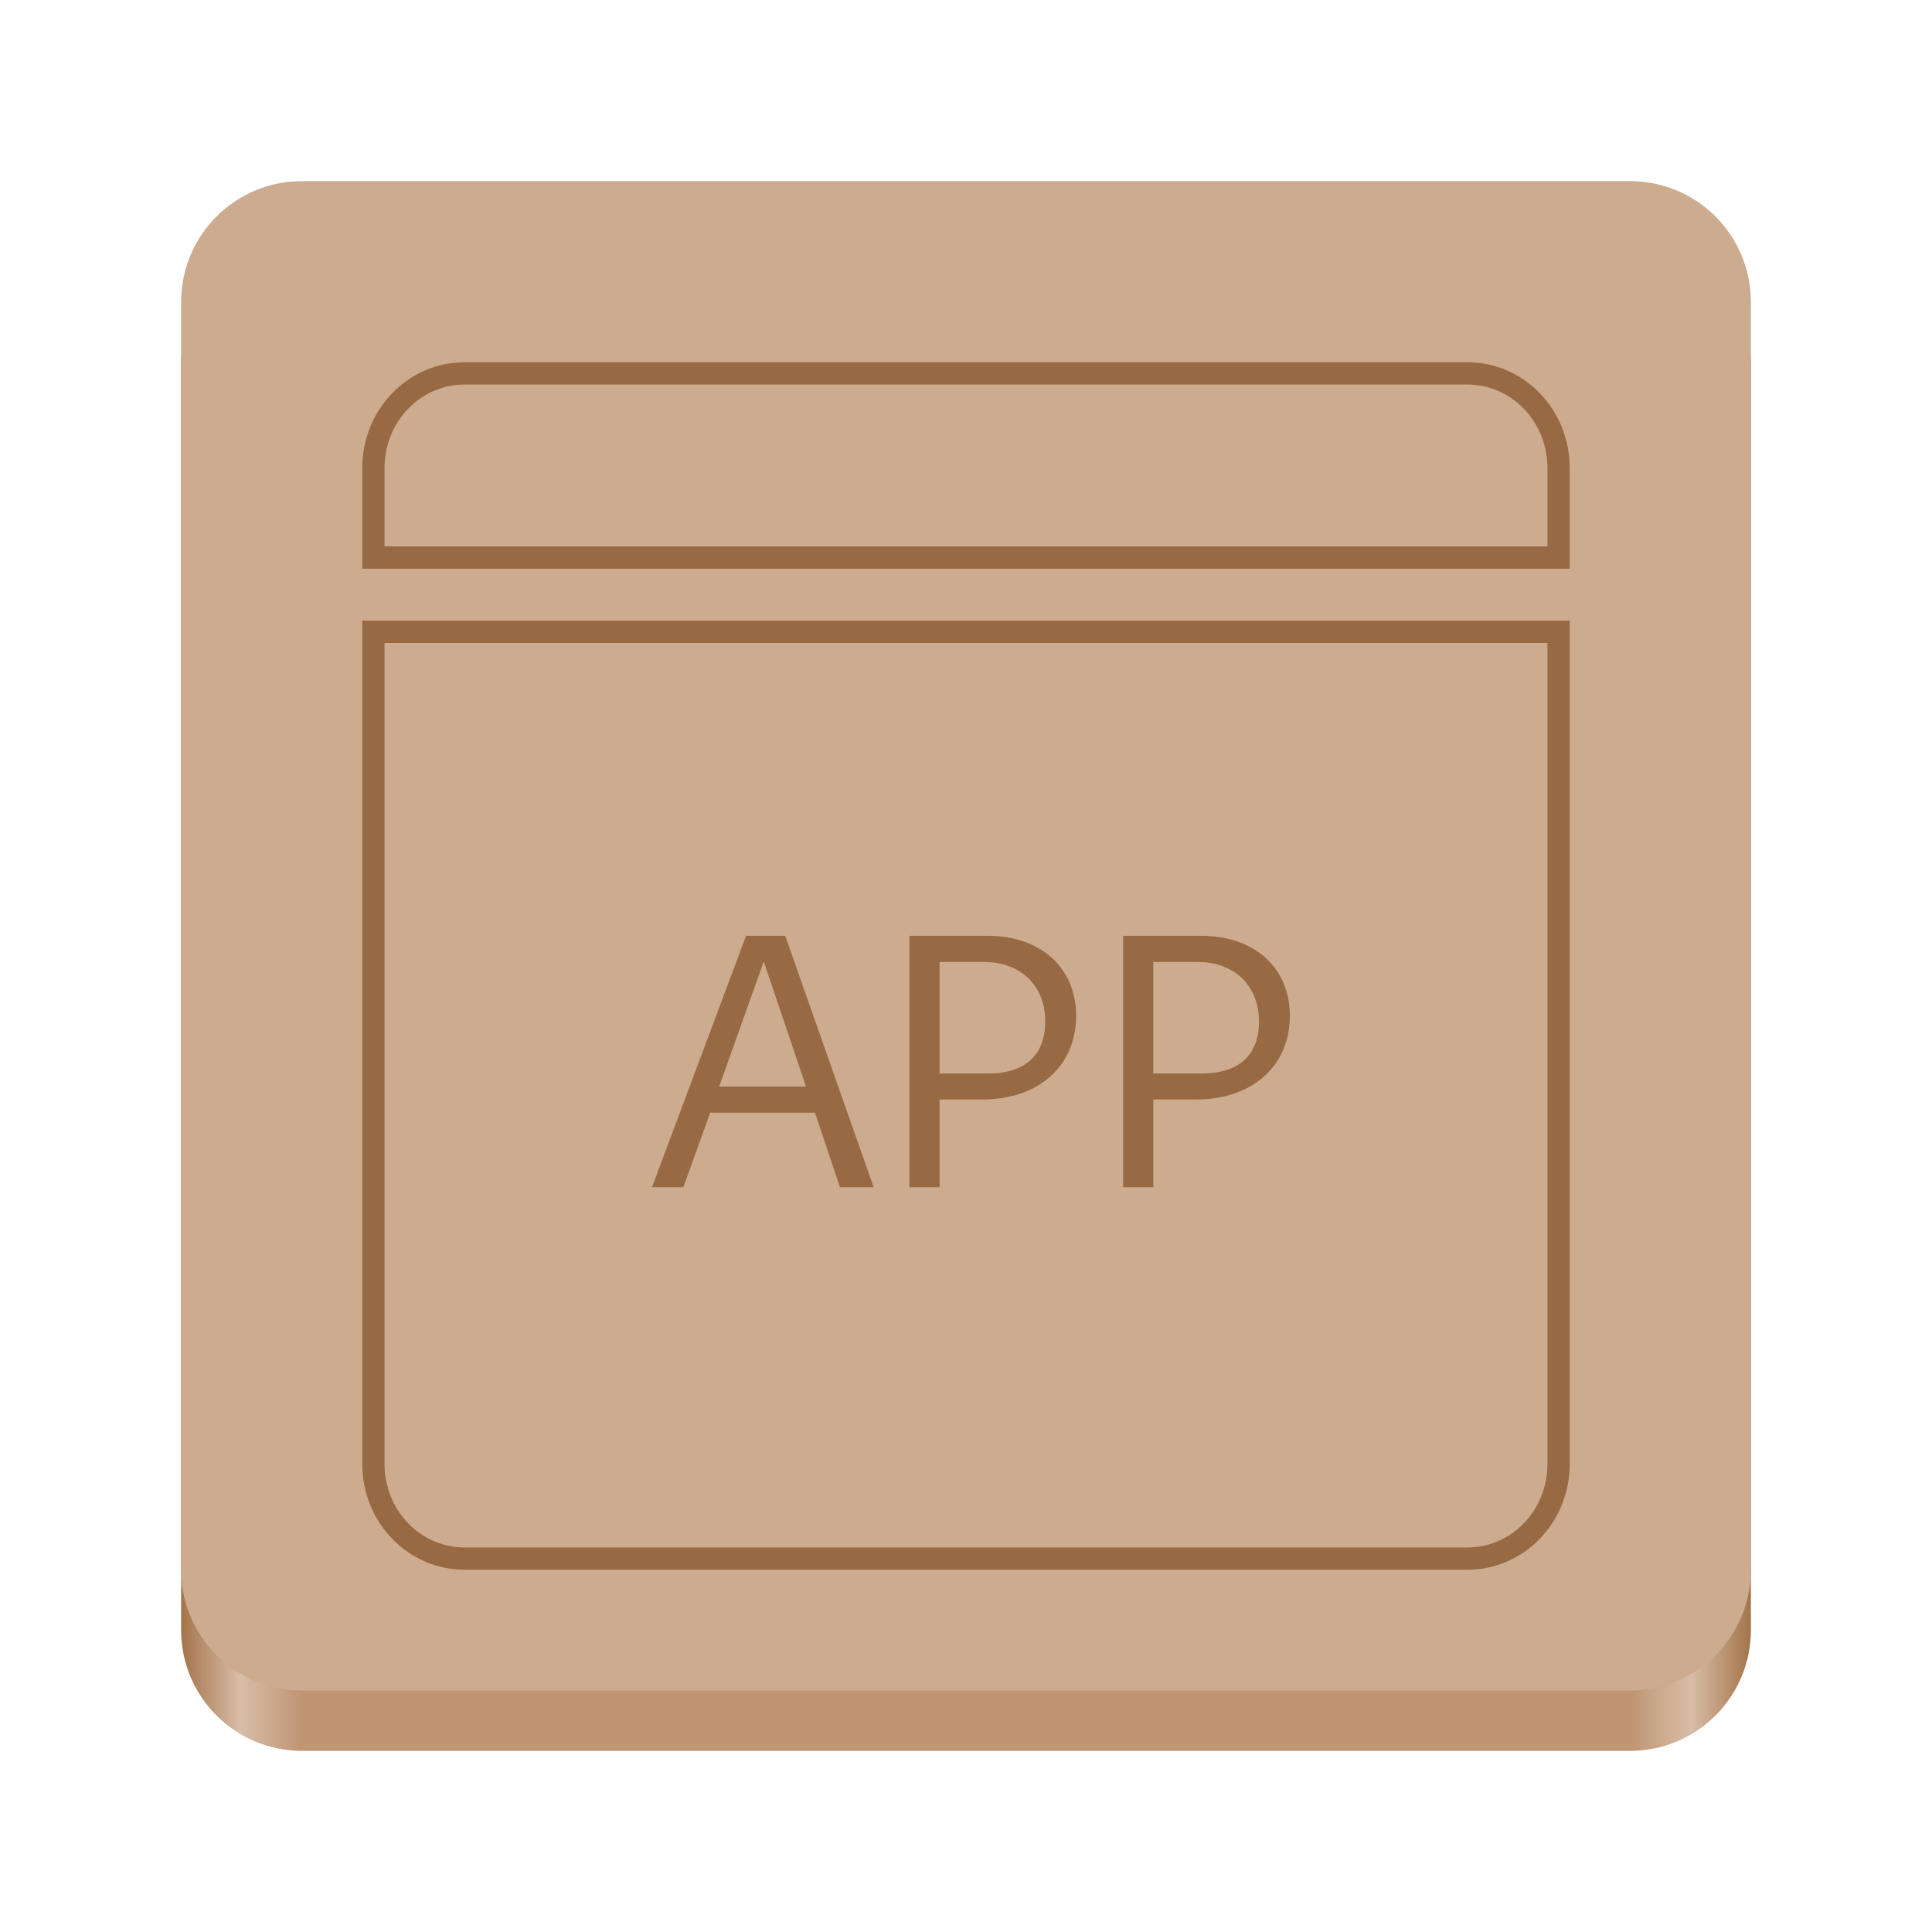
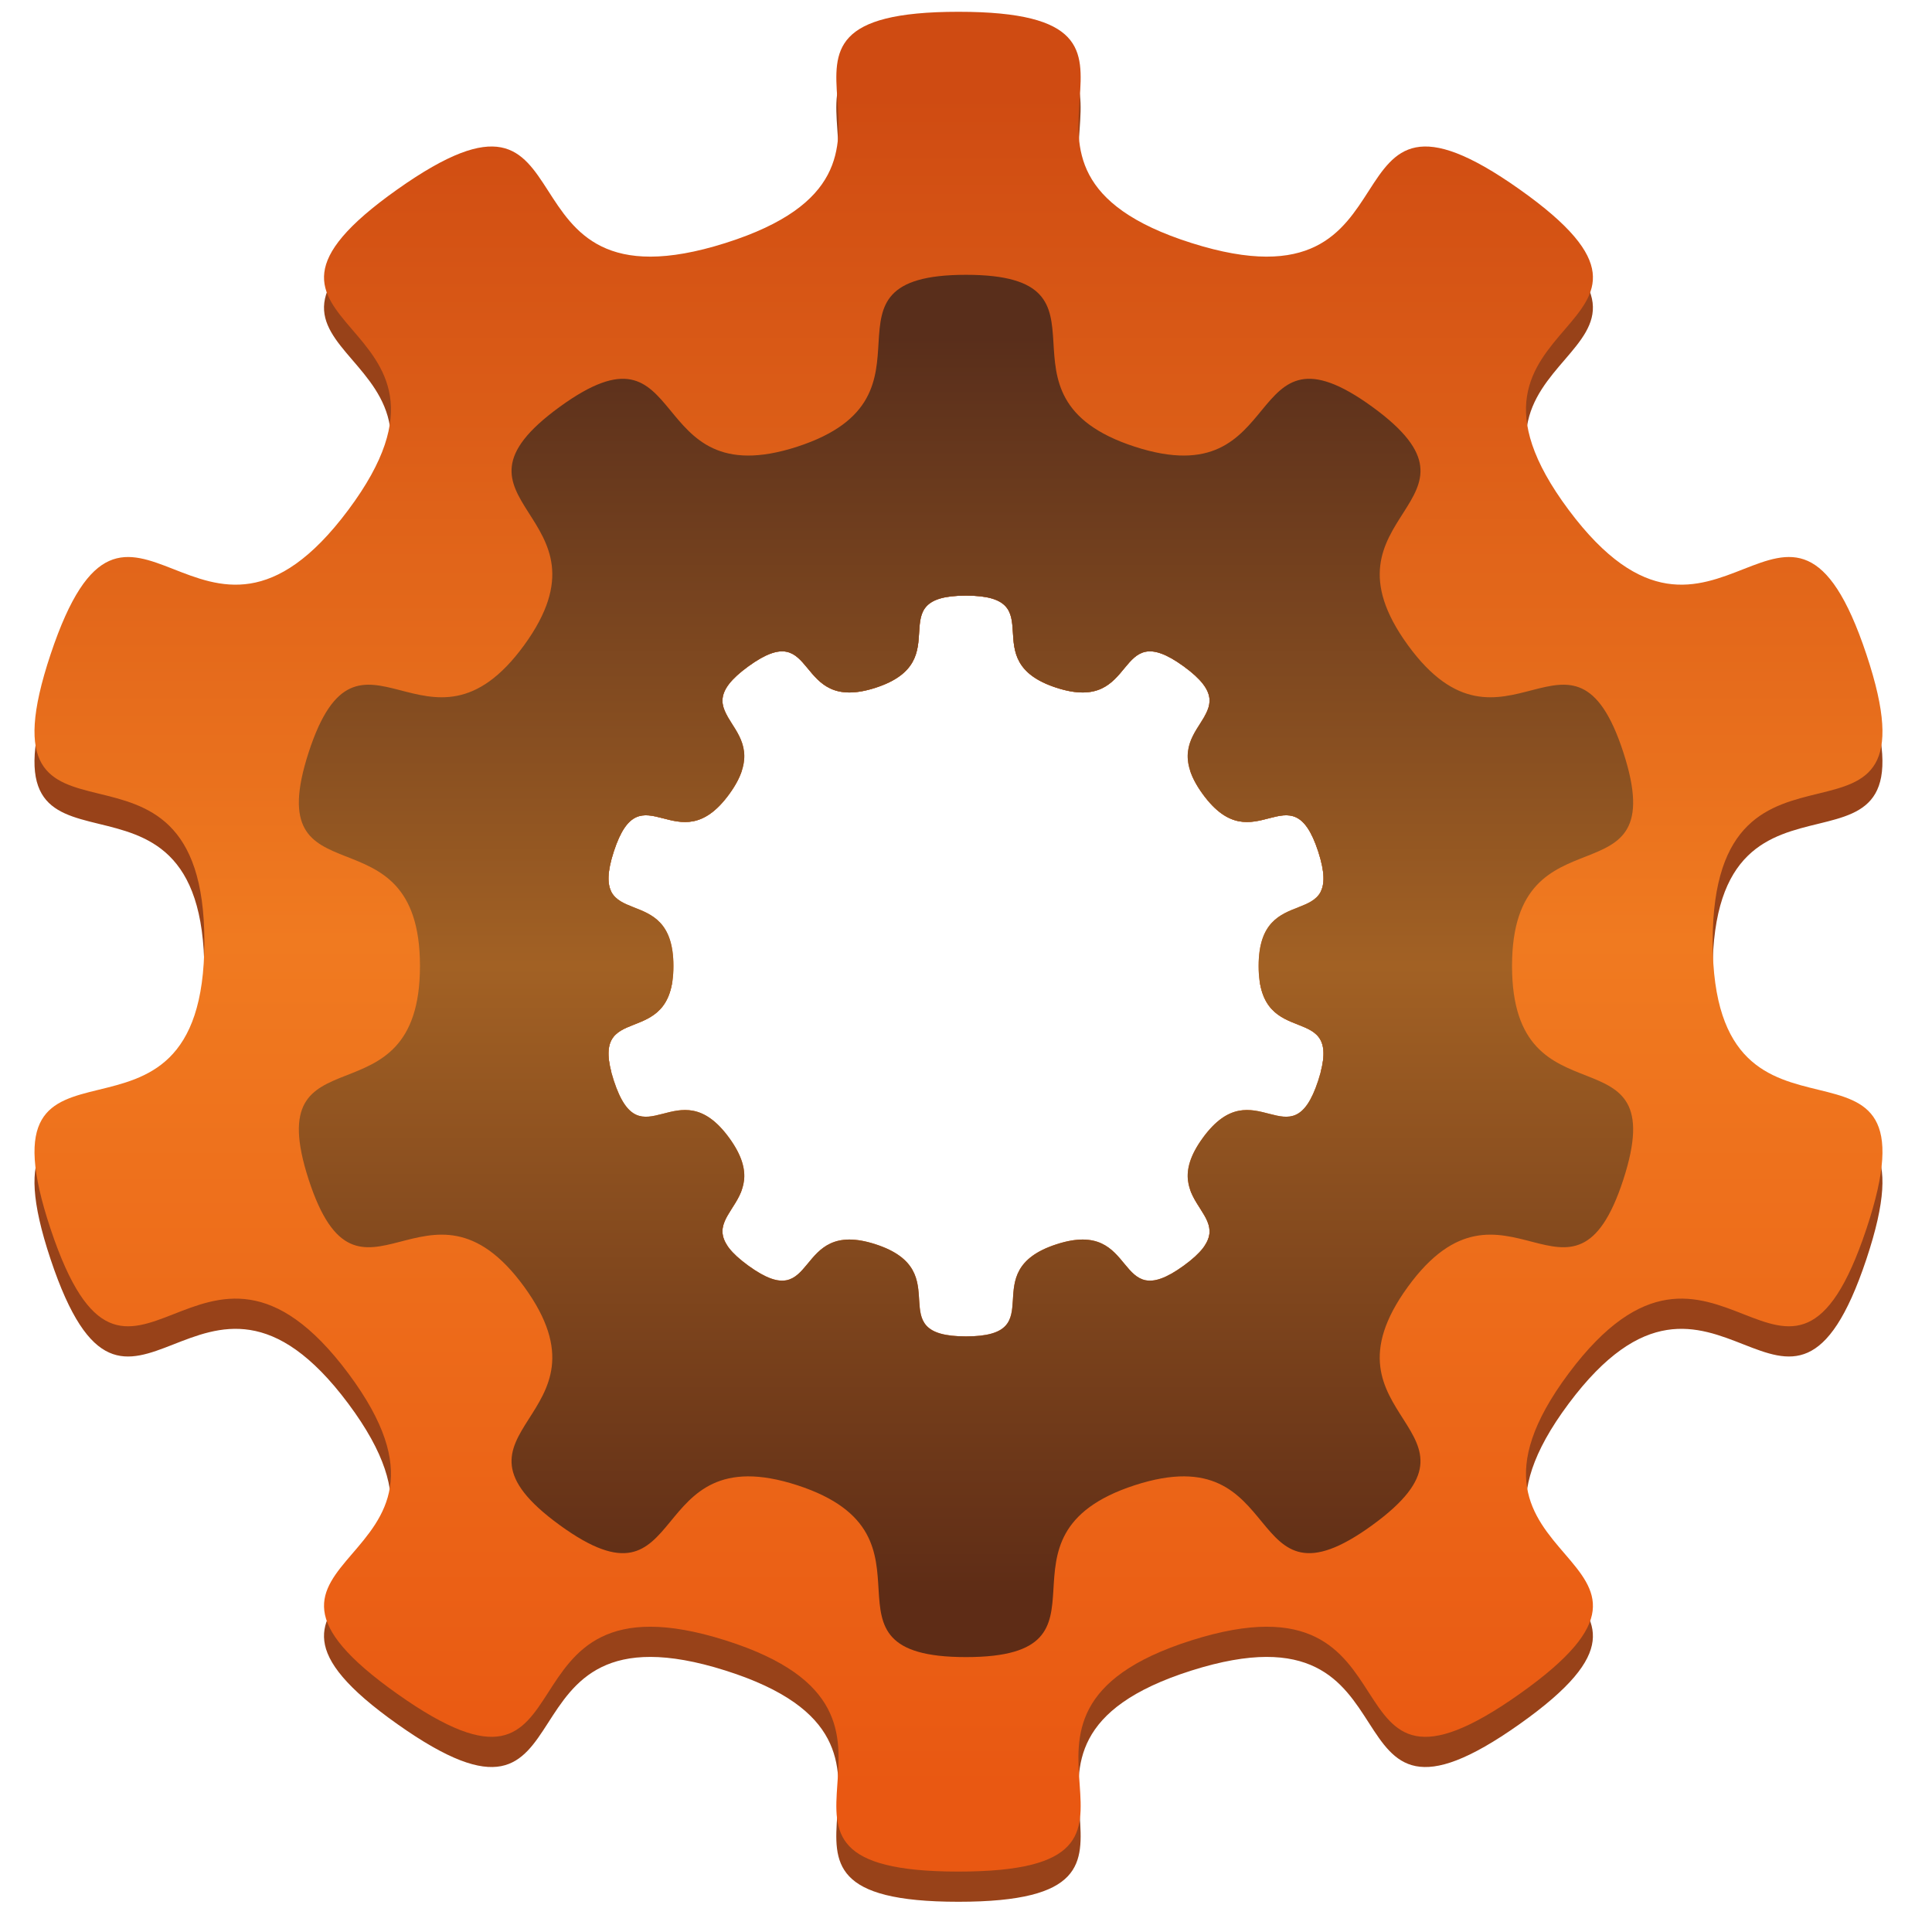
<svg xmlns="http://www.w3.org/2000/svg" height="128px" viewBox="0 0 128 128" width="128px">
-   <linearGradient id="a" gradientTransform="matrix(0.232143 0 0 0.328947 -8.566925 263.827)" gradientUnits="userSpaceOnUse" x1="88.596" x2="536.596" y1="-449.394" y2="-449.394">
-     <stop offset="0" stop-color="#a4744b" />
-     <stop offset="0.038" stop-color="#d8bda7" />
-     <stop offset="0.077" stop-color="#bf9573" />
-     <stop offset="0.923" stop-color="#bf9573" />
-     <stop offset="0.962" stop-color="#d8bda7" />
-     <stop offset="1" stop-color="#a4744b" />
+   <clipPath id="a">
+     <path d="m 2 2 h 123 v 124 h -123 z m 0 0" />
+   </clipPath>
+   <clipPath id="b">
+     <path d="m 63.5 0.781 c -16.75 0 -4.023 -5.043 -19.953 0 s -3.668 2.176 -17.219 11.766 c -13.555 9.59 -7.988 2.746 -17.832 15.949 c -9.848 13.199 0.031 -0.664 -5.145 14.855 c -5.18 15.52 -10.254 2.723 -10.254 19.039 s -5.176 4.176 0 19.691 c 5.176 15.52 -2.941 9.938 6.902 23.137 s -0.094 6.676 13.457 16.27 c 13.551 9.59 16.867 1.469 32.797 6.512 c 15.93 5.043 14.266 8 31.016 8 s 20.051 -10.957 35.98 -16 s 1.199 -6.078 14.75 -15.668 c 13.551 -9.59 -4.352 -3.066 5.492 -16.27 c 9.844 -13.199 -5.762 1.207 -0.586 -14.309 c 5.176 -15.52 1.328 0.438 1.328 -15.879 s -5.406 0.996 -10.582 -14.523 c -5.176 -15.52 10.191 -8.105 0.348 -21.309 c -9.848 -13.199 -9.773 0.094 -23.324 -9.496 s -1.062 -6.723 -16.996 -11.766 c -15.93 -5.043 -3.426 0 -20.18 0 z m 0.5 38.68 c 5.816 0 0.461 4.309 5.992 6.105 c 5.527 1.793 3.727 -4.836 8.434 -1.418 c 4.703 3.418 -2.16 3.754 1.258 8.461 c 3.418 4.703 5.855 -1.723 7.652 3.809 c 1.797 5.531 -3.949 1.766 -3.949 7.582 s 5.746 2.055 3.949 7.586 c -1.797 5.527 -4.234 -0.895 -7.652 3.809 c -3.418 4.703 3.445 5.039 -1.258 8.457 c -4.707 3.418 -2.906 -3.211 -8.434 -1.414 c -5.531 1.797 -0.176 6.102 -5.992 6.102 s -0.461 -4.305 -5.988 -6.102 c -5.531 -1.797 -3.73 4.832 -8.434 1.414 c -4.707 -3.418 2.156 -3.754 -1.262 -8.457 c -3.418 -4.703 -5.855 1.719 -7.652 -3.809 c -1.797 -5.531 3.949 -1.77 3.949 -7.586 s -5.746 -2.051 -3.949 -7.582 c 1.797 -5.531 4.234 0.895 7.652 -3.809 c 3.418 -4.707 -3.445 -5.043 1.262 -8.461 c 4.703 -3.418 2.902 3.211 8.434 1.418 c 5.527 -1.797 0.172 -6.105 5.988 -6.105 z m 0 0" />
+   </clipPath>
+   <linearGradient id="c" gradientTransform="matrix(1.578048 0 0 1.537195 721.7244 -220.2108)" gradientUnits="userSpaceOnUse" x1="-417.112" x2="-417.112" y1="147.352" y2="220.332">
+     <stop offset="0" stop-color="#cf4b12" />
+     <stop offset="0.5" stop-color="#f07a20" />
+     <stop offset="1" stop-color="#e95812" />
  </linearGradient>
-   <path d="m 20 16 h 88 c 4.418 0 8 3.582 8 8 v 84 c 0 4.418 -3.582 8 -8 8 h -88 c -4.418 0 -8 -3.582 -8 -8 v -84 c 0 -4.418 3.582 -8 8 -8 z m 0 0" fill="url(#a)" />
-   <path d="m 20 12 h 88 c 4.418 0 8 3.582 8 8 v 84 c 0 4.418 -3.582 8 -8 8 h -88 c -4.418 0 -8 -3.582 -8 -8 v -84 c 0 -4.418 3.582 -8 8 -8 z m 0 0" fill="#cdab8f" />
-   <path d="m 30.781 24.738 c -3.348 0 -6.043 2.801 -6.043 6.281 v 5.922 h 78.523 v -5.922 c 0 -3.48 -2.695 -6.281 -6.043 -6.281 z m -6.043 17.121 v 55.121 c 0 3.48 2.695 6.281 6.043 6.281 h 66.438 c 3.348 0 6.043 -2.801 6.043 -6.281 v -55.121 z m 0 0" fill="none" stroke="#986a44" stroke-width="1.476" />
-   <path d="m 43.195 78.656 h 2.078 l 1.781 -4.938 h 6.938 l 1.656 4.938 h 2.234 l -5.859 -16.656 h -2.594 z m 4.453 -6.672 l 2.953 -8.281 l 2.797 8.281 z m 12.602 6.672 h 2 v -5.812 h 2.828 c 3.719 0 6.219 -2.203 6.219 -5.547 c 0 -3.188 -2.359 -5.297 -5.859 -5.297 h -5.188 z m 2 -7.531 v -7.391 h 2.953 c 2.422 0 4.047 1.578 4.047 3.938 c 0 2.25 -1.344 3.453 -3.812 3.453 z m 12.16 7.531 h 2 v -5.812 h 2.828 c 3.719 0 6.219 -2.203 6.219 -5.547 c 0 -3.188 -2.359 -5.297 -5.859 -5.297 h -5.188 z m 2 -7.531 v -7.391 h 2.953 c 2.422 0 4.047 1.578 4.047 3.938 c 0 2.25 -1.344 3.453 -3.812 3.453 z m -33.387 -16.062" fill="#986a44" />
+   <linearGradient id="d" gradientUnits="userSpaceOnUse" x1="64" x2="64" y1="22.309" y2="105.691">
+     <stop offset="0" stop-color="#592e1b" />
+     <stop offset="0.5" stop-color="#a26124" />
+     <stop offset="1" stop-color="#5e2c16" />
+   </linearGradient>
+   <g clip-path="url(#a)">
+     <g clip-path="url(#b)">
+       <path d="m 63.5 2.781 c -16.75 0 0.492 10.277 -15.438 15.32 c -15.934 5.043 -8.184 -13.145 -21.734 -3.555 c -13.555 9.59 6.594 8.035 -3.25 21.234 s -14.551 -5.949 -19.727 9.57 c -5.18 15.52 10.188 2.723 10.188 19.039 s -15.367 3.52 -10.188 19.039 c 5.176 15.516 9.883 -3.633 19.727 9.57 c 9.844 13.199 -10.305 11.641 3.25 21.23 c 13.551 9.594 5.801 -8.594 21.734 -3.551 c 15.93 5.043 -1.312 15.32 15.438 15.32 c 16.754 0 -0.488 -10.277 15.441 -15.32 c 15.93 -5.043 8.184 13.145 21.734 3.551 c 13.551 -9.59 -6.598 -8.031 3.25 -21.23 c 9.844 -13.203 14.551 5.945 19.727 -9.57 c 5.176 -15.52 -10.188 -2.723 -10.188 -19.039 s 15.363 -3.52 10.188 -19.039 c -5.176 -15.52 -9.883 3.629 -19.727 -9.57 c -9.848 -13.199 10.301 -11.645 -3.25 -21.234 s -5.805 8.598 -21.734 3.555 c -15.93 -5.043 1.312 -15.32 -15.441 -15.32 z m 0.5 38.68 c 5.816 0 0.461 4.309 5.992 6.105 c 5.527 1.793 3.727 -4.836 8.434 -1.418 c 4.703 3.418 -2.16 3.754 1.258 8.461 c 3.418 4.703 5.855 -1.723 7.652 3.809 c 1.797 5.531 -3.949 1.766 -3.949 7.582 s 5.746 2.055 3.949 7.586 c -1.797 5.527 -4.234 -0.895 -7.652 3.809 c -3.418 4.703 3.445 5.039 -1.258 8.457 c -4.707 3.418 -2.906 -3.211 -8.434 -1.414 c -5.531 1.797 -0.176 6.102 -5.992 6.102 s -0.461 -4.305 -5.988 -6.102 c -5.531 -1.797 -3.73 4.832 -8.434 1.414 c -4.707 -3.418 2.156 -3.754 -1.262 -8.457 c -3.418 -4.703 -5.855 1.719 -7.652 -3.809 c -1.797 -5.531 3.949 -1.77 3.949 -7.586 s -5.746 -2.051 -3.949 -7.582 c 1.797 -5.531 4.234 0.895 7.652 -3.809 c 3.418 -4.707 -3.445 -5.043 1.262 -8.461 c 4.703 -3.418 2.902 3.211 8.434 1.418 c 5.527 -1.797 0.172 -6.105 5.988 -6.105 z m 0 0" fill="#984219" />
+     </g>
+   </g>
+   <path d="m 63.504 0.781 c -16.75 0 0.488 10.277 -15.441 15.32 c -15.934 5.043 -8.184 -13.145 -21.734 -3.555 c -13.555 9.59 6.594 8.035 -3.25 21.234 s -14.551 -5.949 -19.727 9.57 c -5.18 15.52 10.188 2.723 10.188 19.039 s -15.367 3.52 -10.188 19.035 c 5.176 15.52 9.883 -3.629 19.727 9.57 c 9.844 13.203 -10.305 11.645 3.25 21.234 c 13.551 9.594 5.801 -8.594 21.734 -3.551 c 15.93 5.043 -1.309 15.32 15.441 15.32 s -0.492 -10.277 15.438 -15.32 c 15.93 -5.043 8.184 13.145 21.734 3.551 c 13.551 -9.59 -6.598 -8.031 3.25 -21.234 c 9.844 -13.199 14.551 5.949 19.727 -9.57 c 5.176 -15.516 -10.184 -2.719 -10.184 -19.035 s 15.359 -3.52 10.184 -19.039 c -5.176 -15.52 -9.883 3.629 -19.727 -9.57 c -9.848 -13.199 10.301 -11.645 -3.25 -21.234 s -5.805 8.598 -21.734 3.555 c -15.93 -5.043 1.312 -15.32 -15.438 -15.32 z m 0.496 38.68 c 5.816 0 0.461 4.309 5.992 6.102 c 5.527 1.797 3.727 -4.832 8.434 -1.414 c 4.703 3.418 -2.16 3.754 1.258 8.457 c 3.418 4.707 5.855 -1.719 7.652 3.812 c 1.797 5.531 -3.949 1.766 -3.949 7.582 s 5.746 2.055 3.949 7.582 c -1.797 5.531 -4.234 -0.891 -7.652 3.812 c -3.418 4.703 3.445 5.039 -1.258 8.457 c -4.707 3.418 -2.906 -3.211 -8.434 -1.414 c -5.531 1.797 -0.176 6.102 -5.992 6.102 c -5.812 0 -0.461 -4.305 -5.988 -6.102 c -5.531 -1.797 -3.73 4.832 -8.434 1.414 c -4.707 -3.418 2.156 -3.754 -1.262 -8.457 c -3.418 -4.703 -5.855 1.719 -7.652 -3.812 c -1.797 -5.527 3.953 -1.766 3.953 -7.582 s -5.75 -2.051 -3.953 -7.582 c 1.797 -5.531 4.234 0.895 7.652 -3.812 c 3.418 -4.703 -3.445 -5.039 1.262 -8.457 c 4.703 -3.418 2.902 3.211 8.434 1.414 c 5.527 -1.793 0.176 -6.102 5.988 -6.102 z m 0 0" fill="url(#c)" />
+   <path d="m 64 18.207 c -10.852 0 -0.859 8.035 -11.18 11.387 c -10.32 3.355 -6.957 -9.02 -15.734 -2.641 c -8.781 6.379 4.023 7.004 -2.352 15.781 c -6.379 8.781 -10.934 -3.203 -14.285 7.113 c -3.352 10.32 7.375 3.301 7.375 14.152 s -10.727 3.832 -7.375 14.148 c 3.352 10.32 7.906 -1.664 14.285 7.113 c 6.375 8.781 -6.43 9.406 2.352 15.785 c 8.777 6.379 5.414 -5.996 15.734 -2.645 c 10.32 3.355 0.328 11.387 11.18 11.387 s 0.859 -8.031 11.18 -11.387 c 10.32 -3.352 6.957 9.023 15.738 2.645 c 8.777 -6.379 -4.027 -7.004 2.352 -15.785 c 6.375 -8.777 10.93 3.207 14.281 -7.113 c 3.352 -10.316 -7.375 -3.297 -7.375 -14.148 s 10.727 -3.832 7.375 -14.152 c -3.352 -10.316 -7.906 1.668 -14.281 -7.113 c -6.379 -8.777 6.426 -9.402 -2.352 -15.781 c -8.781 -6.379 -5.418 5.996 -15.738 2.641 c -10.32 -3.352 -0.328 -11.387 -11.18 -11.387 z m 0 21.254 c 5.816 0 0.461 4.309 5.992 6.102 c 5.527 1.797 3.727 -4.832 8.434 -1.414 c 4.703 3.418 -2.16 3.754 1.258 8.457 c 3.418 4.707 5.855 -1.719 7.652 3.812 c 1.797 5.531 -3.949 1.766 -3.949 7.582 c 0 5.812 5.746 2.055 3.949 7.582 c -1.797 5.531 -4.234 -0.891 -7.652 3.812 c -3.418 4.703 3.445 5.039 -1.258 8.457 c -4.707 3.418 -2.906 -3.211 -8.434 -1.414 c -5.531 1.797 -0.176 6.102 -5.992 6.102 c -5.812 0 -0.461 -4.305 -5.988 -6.102 c -5.531 -1.797 -3.73 4.832 -8.434 1.414 c -4.707 -3.418 2.156 -3.754 -1.262 -8.457 c -3.418 -4.703 -5.855 1.719 -7.652 -3.812 c -1.797 -5.527 3.953 -1.77 3.953 -7.582 c 0 -5.816 -5.75 -2.051 -3.953 -7.582 c 1.797 -5.531 4.234 0.895 7.652 -3.812 c 3.418 -4.703 -3.445 -5.039 1.262 -8.457 c 4.703 -3.418 2.902 3.211 8.434 1.414 c 5.527 -1.793 0.176 -6.102 5.988 -6.102 z m 0 0" fill="url(#d)" />
</svg>
